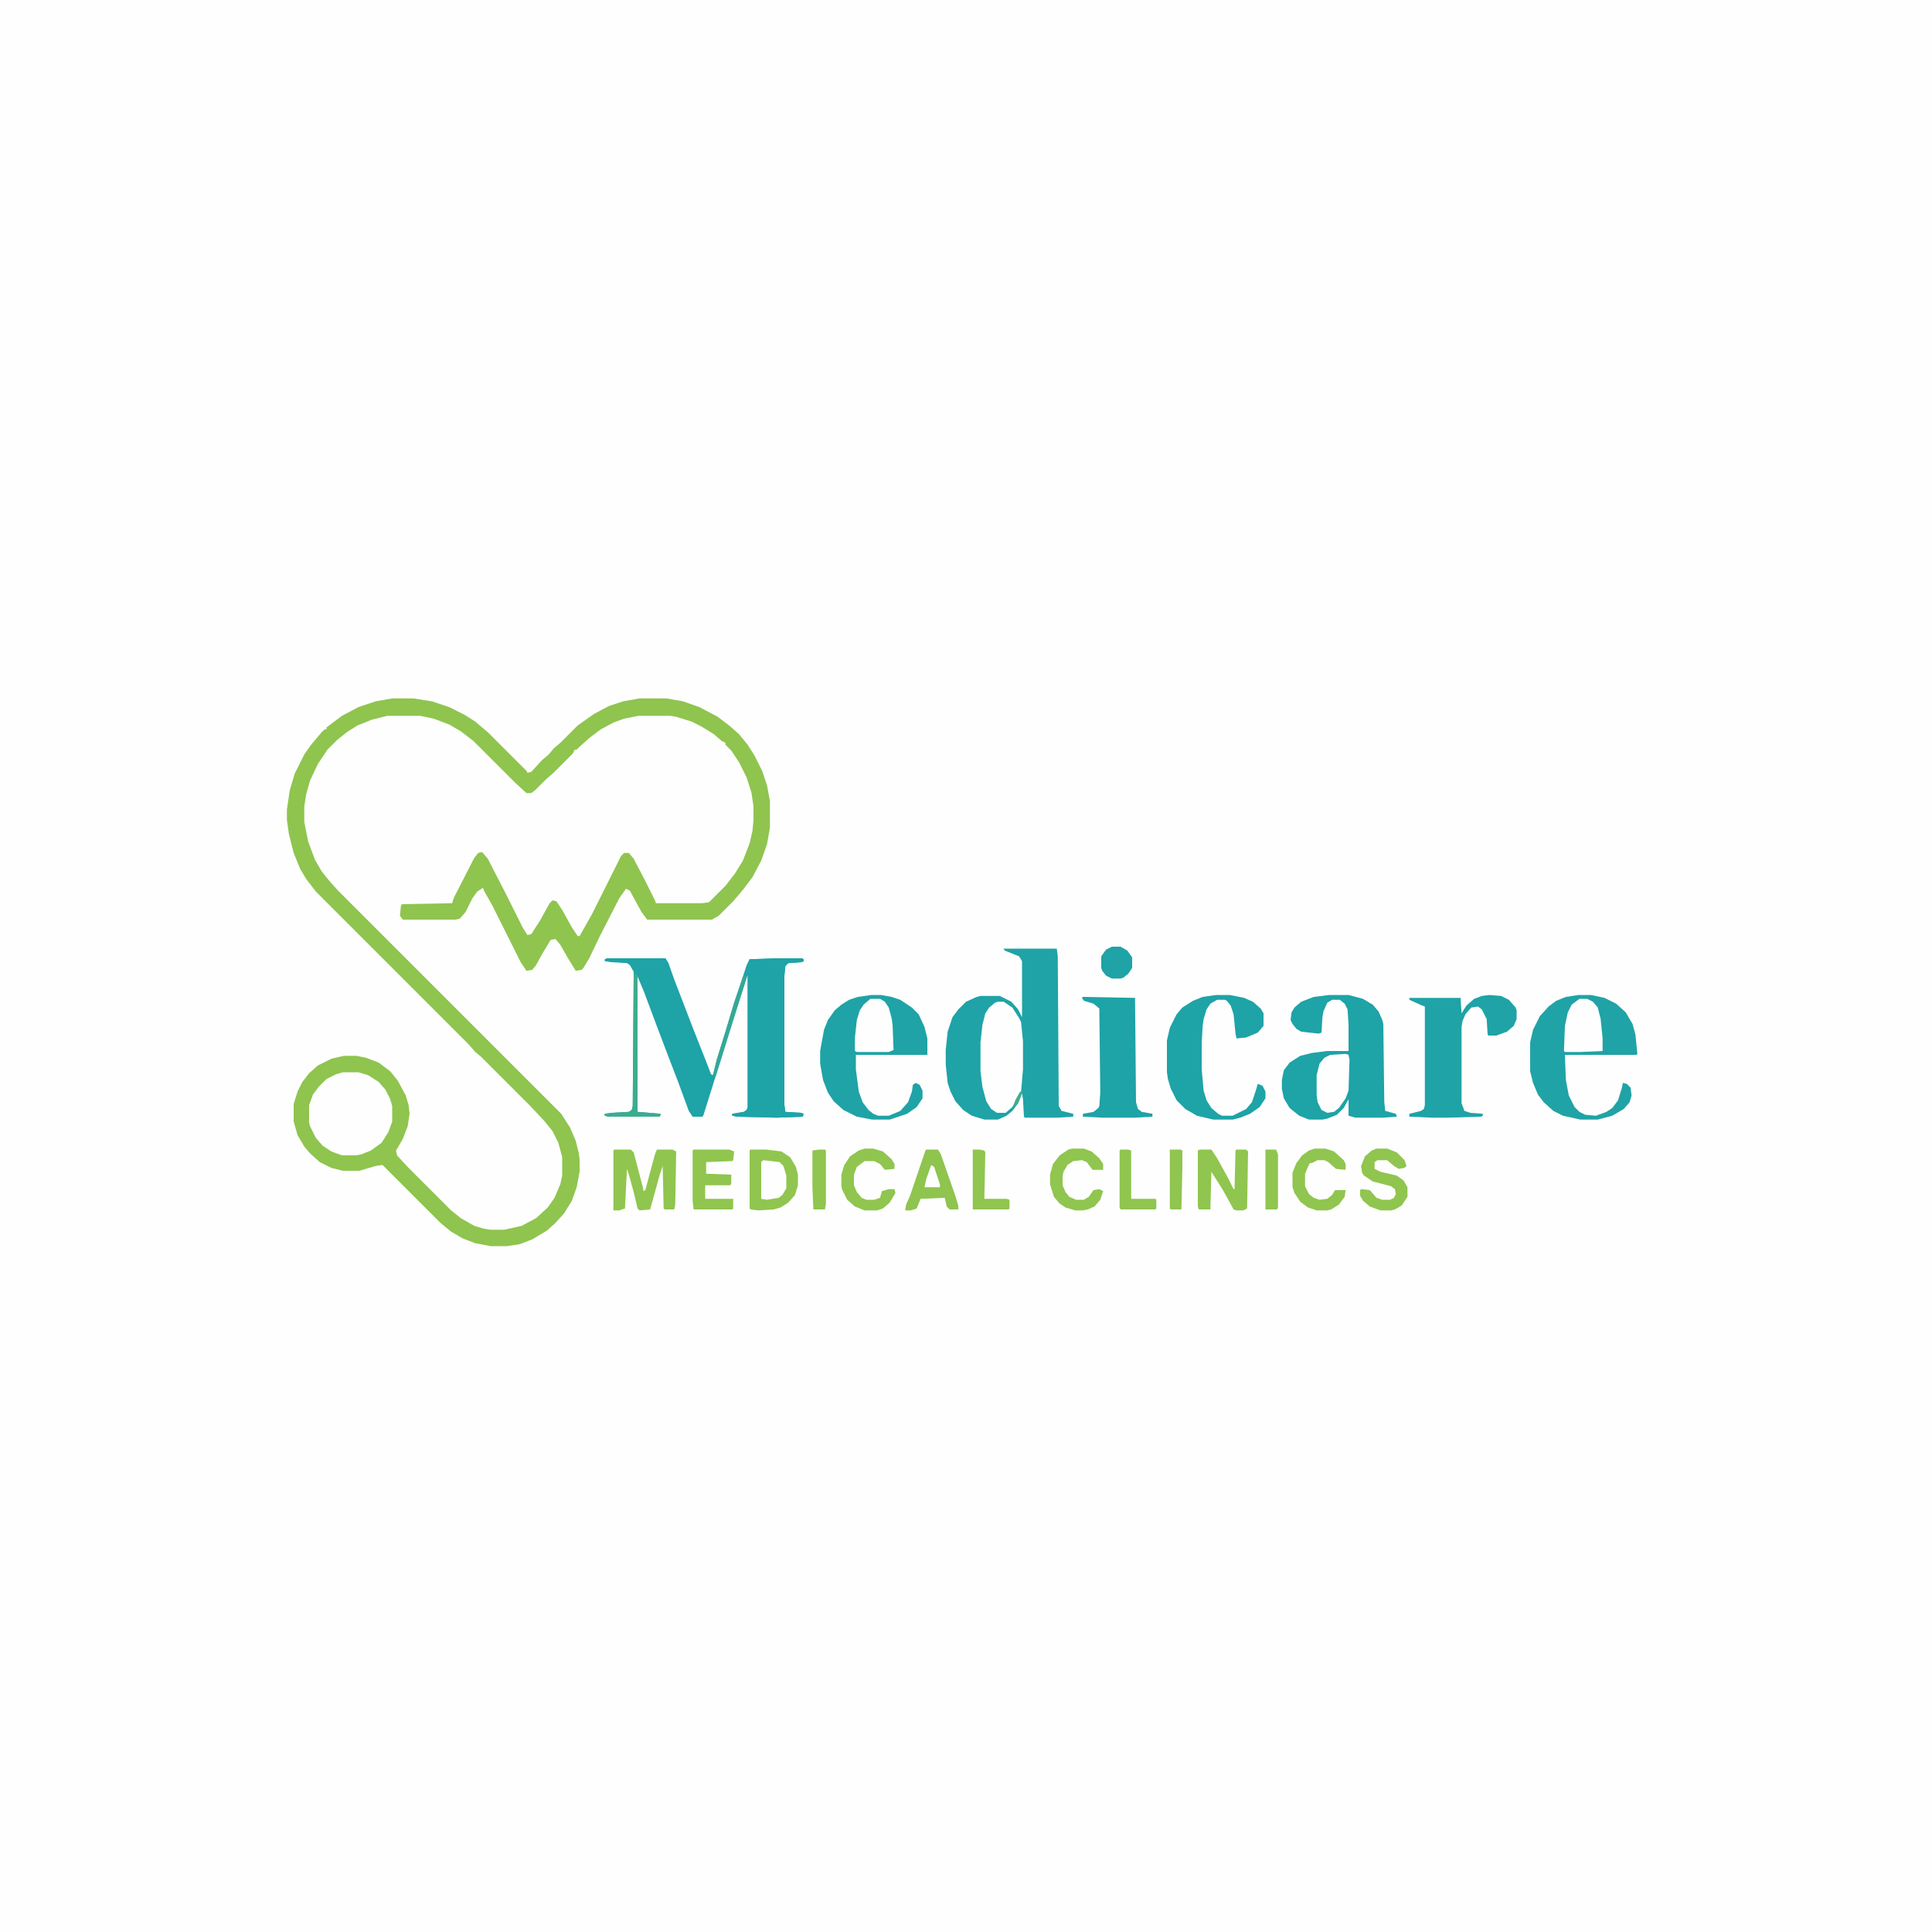
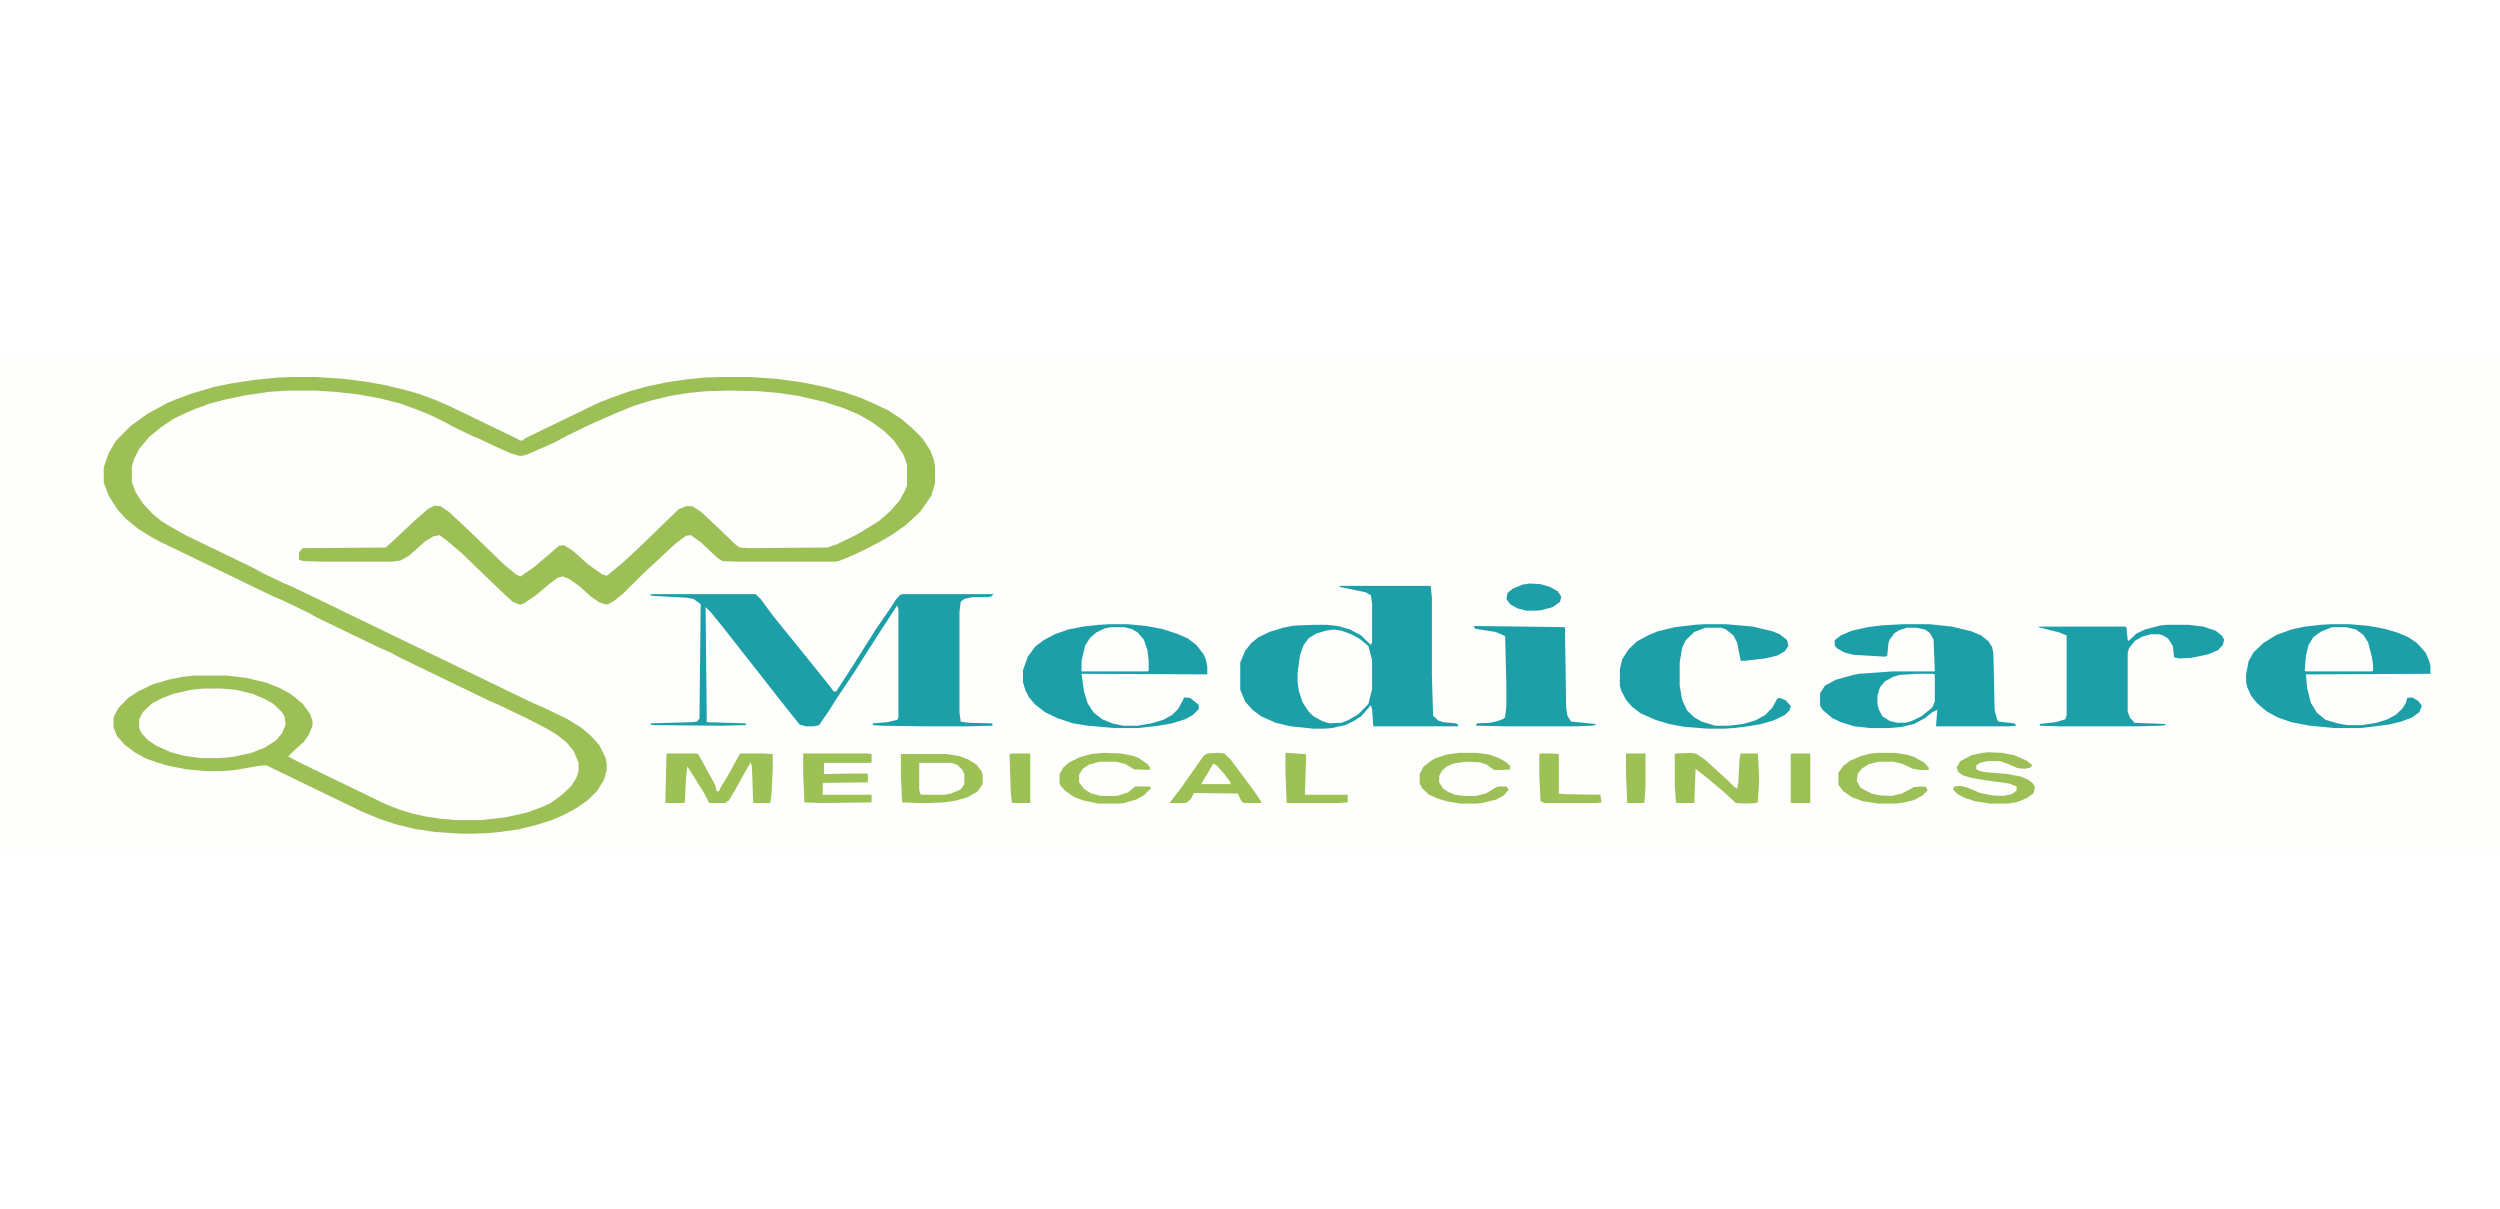
- <svg xmlns="http://www.w3.org/2000/svg" version="1.1" viewBox="0 0 2000 2000" width="1280" height="1280">
-   <path transform="translate(0)" d="m0 0h2e3v2e3h-2e3z" fill="#FEFEFE" />
-   <path transform="translate(406,723)" d="m0 0h22l19 3 18 6 16 8 11 7 13 11 40 40 1 2 4-1 11-12 7-6 5-6 7-6 18-18 17-12 15-8 15-5 17-3h28l17 3 17 6 19 10 13 10 9 8 9 11 7 11 8 16 5 15 3 16v28l-3 17-6 17-9 17-9 12-11 13-15 15-7 4h-67l-6-8-12-22-4-2-7 10-20 39-11 23-6 10-2 2-6 1-8-13-8-14-5-6-5 1-9 15-6 11-4 5-6 1-6-9-29-58-9-16-1-3-6 4-5 7-7 14-6 7-5 1h-54l-3-4 1-10 1-2 52-1 2-6 21-41 4-5 4-1 6 7 18 35 18 36 5 8 4-1 9-14 10-18 3-3 4 1 6 9 10 18 6 9h2l13-23 30-60 3-3h5l5 6 12 23 10 20 1 3h48l7-1 17-17 10-13 8-13 7-18 3-13 1-11v-14l-2-14-5-16-8-16-8-12-6-6v-2l-4-2-8-7-13-8-10-5-16-5-6-1h-33l-15 3-11 4-13 7-12 9-10 9-3 3h-2l-2 4-20 20-8 7-11 11-4 3h-5l-12-11-43-43-13-10-12-7-16-6-14-3h-34l-16 4-15 6-11 7-10 8-10 10-10 15-8 17-4 14-2 13v16l4 20 7 19 7 12 8 10 9 10 231 231 9 14 6 14 3 12 1 7v13l-3 16-5 14-8 13-9 10-9 8-15 9-13 5-13 2h-17l-16-3-13-5-12-7-11-9-60-60-7 1-17 5h-17l-12-3-12-6-10-9-6-7-7-12-4-14v-18l4-13 5-10 7-9 9-8 14-7 13-3h13l10 2 13 5 12 9 8 10 8 15 3 10 1 9-2 13-5 13-7 12 1 5 11 12 45 45 10 8 14 8 10 3 7 1h14l18-4 15-8 12-11 7-10 6-14 2-9v-19l-4-15-6-12-8-10-15-16-51-51-6-5-7-8-158-158-10-13-6-10-7-17-5-20-2-14v-11l3-20 5-17 10-20 7-10 11-13 3-3h2v-2l16-12 17-9 18-6z" fill="#8FC44F" />
-   <path transform="translate(1039,982)" d="m0 0h55l1 8 1 155 3 5 12 3v3l-16 1h-34l-1-1-1-18-1-6-4 10-6 8-6 5-9 4h-14l-13-4-9-6-8-9-5-10-3-9-2-19v-15l2-19 5-15 6-8 8-8 11-5 4-1h20l12 6 7 8 4 8v-58l-3-5-15-6z" fill="#1FA3A7" />
-   <path transform="translate(628,992)" d="m0 0h61l3 5 6 17 20 52 15 38 3 8 2 1 4-16 9-29 9-30 12-36 4-9 37-1h17l2 1v2l-2 1-14 1-3 3-1 10v134l1 7 16 1 3 1-1 3-27 1-41-1-5-1v-2l12-2 3-2 1-3v-137l-9 28-20 64-17 54-1 1h-10l-4-6-11-30-10-26-11-29-15-40-6-14v140l24 2-1 3h-53l-4-1v-2l7-1 18-1 3-2 1-4 1-139-4-7-3-2-17-1-6-1v-2z" fill="#1EA3A7" />
-   <path transform="translate(1376,1030)" d="m0 0h20l15 4 10 6 6 7 4 9 1 4 1 81 1 9 11 3 1 3-15 1h-28l-7-2v-17l-5 9-7 7-10 4-5 1h-14l-10-4-10-8-6-10-2-10v-9l2-10 6-8 11-7 12-3 16-2h22v-27l-1-16-3-6-5-4h-8l-5 3-4 9-1 6-1 16-3 1-18-2-5-3-4-5-2-4 1-8 3-5 7-6 13-5z" fill="#1EA3A7" />
-   <path transform="translate(1634,1030)" d="m0 0h13l14 3 12 6 10 9 7 12 3 11 2 20-1 1h-74l1 26 3 16 6 12 5 5 6 3 11 1 11-4 6-4 6-8 4-13 1-5 4 1 4 4 1 8-2 7-6 7-12 7-15 4h-18l-18-4-10-5-10-9-6-8-5-12-3-12v-30l3-13 7-14 9-10 8-6 10-4z" fill="#20A3A6" />
-   <path transform="translate(902,1030)" d="m0 0h10l11 2 9 3 12 8 7 7 6 13 3 12v17h-74v15l3 23 4 11 6 8 5 4 5 2h11l12-5 8-9 4-11 1-7 3-2 4 2 3 6v8l-6 9-10 7-18 6h-18l-16-3-14-7-10-9-6-9-5-13-3-17v-13l4-22 4-10 7-10 7-6 8-5 9-3z" fill="#1FA3A6" />
-   <path transform="translate(801,992)" d="m0 0h29l2 1v2l-2 1-14 1-3 3-1 10v134l1 7 16 1 3 1-1 3-27 1-41-1-5-1v-2l12-2 3-2 1-3v-137l-2 2h-2l3-12 3-6z" fill="#1EA3A7" />
-   <path transform="translate(1542,1030)" d="m0 0 12 1 8 4 7 8 1 3v9l-3 7-7 6-11 4h-8l-1-1-1-16-5-10-4-3-7 1-6 7-3 7-1 6v79l3 8 6 2 13 1v2l-2 1-33 1h-18l-23-1v-3l12-3 3-2 1-4v-102l-5-2-11-5v-2h53l1 16 5-8 8-7 8-3z" fill="#1FA3A6" />
-   <path transform="translate(355,1110)" d="m0 0h16l10 3 11 7 7 8 5 10 2 7v16l-4 11-7 11-11 8-10 4-5 1h-15l-11-4-9-6-7-8-6-12-1-4v-18l4-11 6-8 8-8 10-5z" fill="#FEFEFE" />
-   <path transform="translate(1259,1030)" d="m0 0h14l15 3 9 4 8 7 3 5v13l-6 7-12 5-10 1-1-5-2-20-3-9-4-5-2-1h-8l-7 4-4 6-3 10-1 7-1 18v27l2 22 3 10 5 8 7 6 4 2h11l14-7 6-7 4-12 2-7 5 2 3 6v7l-6 9-10 7-10 4-8 2h-20l-17-4-12-7-9-9-6-12-3-10-1-7v-33l3-13 7-14 6-7 11-7 10-4z" fill="#1EA3A7" />
-   <path transform="translate(1121,1032)" d="m0 0 54 1 1 108 2 7 4 3 11 2v3l-18 1h-34l-20-1v-3l11-2 5-4 1-2 1-14-1-87-6-5-10-3-2-3z" fill="#1EA3A7" />
-   <path transform="translate(1033,1037)" d="m0 0h6l9 6 7 11 2 4 2 20v29l-2 23-9 16-7 6h-9l-6-4-5-8-4-15-2-16v-30l2-18 3-12 4-6 6-5z" fill="#FEFEFE" />
-   <path transform="translate(777,1190)" d="m0 0h16l16 2 9 6 6 10 2 8v11l-3 10-7 8-8 5-7 2-16 1-8-1-1-1v-60z" fill="#90C54F" />
-   <path transform="translate(636,1190)" d="m0 0h17l3 3 10 38v2l2-1 10-37 2-5h16l4 2-1 55-1 5h-10l-1-1-1-44-3 9-10 36-11 1-2-2-4-17-5-18-2-6-2 41-6 2h-6v-62z" fill="#90C54F" />
-   <path transform="translate(1242,1190)" d="m0 0h12l6 9 11 20 6 12h1l1-40 1-1h10l2 2-1 59-4 2h-7l-3-1-11-20-12-19-1 39h-12l-1-3v-58z" fill="#90C54F" />
-   <path transform="translate(901,1034)" d="m0 0h10l5 3 4 6 3 11 1 7 1 26-5 2h-33l-2-1v-14l2-18 3-10 4-6z" fill="#FEFEFE" />
-   <path transform="translate(1635,1034)" d="m0 0h8l6 3 5 6 3 12 2 20v13l-23 1h-16l-1-1 1-26 3-14 4-8z" fill="#FEFEFE" />
-   <path transform="translate(959,1190)" d="m0 0h12l3 5 15 43 3 10v4h-9l-3-3-2-9-25 1-4 10-6 2h-6l1-6 4-9 16-47z" fill="#8FC44F" />
-   <path transform="translate(718,1190)" d="m0 0h37l5 2-1 9-1 1-27 1v12l26 1v9l-1 2h-26v14h29v10l-1 1h-40l-1-9v-52z" fill="#90C54F" />
-   <path transform="translate(1393,1091)" d="m0 0 3 1 1 5-1 32-3 8-7 10-5 4-7 1-6-3-4-8-1-7v-21l3-12 5-6 6-3z" fill="#FEFEFE" />
-   <path transform="translate(1425,1189)" d="m0 0h11l10 4 8 8 2 6-2 2-6 1-5-3-7-6h-10l-3 2v7l6 3 17 4 7 5 4 7v10l-6 9-7 4-4 1h-11l-11-4-7-6-3-5v-6l1-1 9 1 7 8 6 2h8l4-2 2-4-1-5-4-3-19-5-9-6-2-3-1-7 4-10 7-6z" fill="#90C54F" />
-   <path transform="translate(895,1189)" d="m0 0h9l10 3 9 8 3 5v5l-10 1-5-6-6-3h-10l-8 6-3 8v11l3 7 5 6 5 2h8l6-2 2-7 7-2h6l1 4-6 10-7 6-6 2h-13l-10-4-8-7-5-10-1-4v-12l3-10 6-9 9-6z" fill="#90C54F" />
-   <path transform="translate(1110,1189)" d="m0 0h12l8 3 8 7 4 6v6h-11l-6-8-5-2-9 1-6 4-4 7-1 4v10l3 7 4 5 7 3h8l5-3 5-7 6-1 4 2-3 9-6 7-7 3-5 1h-8l-10-3-6-4-6-7-4-13v-10l3-11 7-9 9-6z" fill="#90C54F" />
-   <path transform="translate(1361,1189)" d="m0 0h11l9 3 10 9 2 4v6l-10-1-8-7-4-2h-7l-6 3h-2l-2 4-3 7v13l4 8 5 4 6 2 8-1 5-4 3-5h11l-1 7-6 8-8 5-4 1h-11l-9-3-8-6-6-9-2-6v-15l4-10 6-8 7-5z" fill="#90C54F" />
-   <path transform="translate(1007,1190)" d="m0 0h7l5 1 1 2-1 48h23l3 1v9l-1 1h-37z" fill="#90C54F" />
-   <path transform="translate(1160,1190)" d="m0 0h8l3 1v50h25l1 1v9l-1 1h-36l-1-2v-59z" fill="#90C54F" />
-   <path transform="translate(790,1201)" d="m0 0 17 2 4 4 3 10v13l-4 7-4 3-12 2-6-1v-38z" fill="#FEFEFE" />
-   <path transform="translate(1151,980)" d="m0 0h9l7 4 5 7v11l-4 6-5 4-3 1h-9l-6-3-4-5-1-3v-12l5-7z" fill="#1FA3A6" />
-   <path transform="translate(848,1190)" d="m0 0h6l1 1v55l-1 6h-12l-1-23v-38z" fill="#90C54F" />
-   <path transform="translate(1310,1190)" d="m0 0h11l2 5v55l-1 2h-12z" fill="#90C54F" />
-   <path transform="translate(1211,1190)" d="m0 0h11l2 1v18l-1 43h-11l-1-1z" fill="#90C54F" />
-   <path transform="translate(657,1007)" d="m0 0 3 3v141l24 2-1 3h-53l-4-1v-2l7-1 18-1 3-2 1-4 1-134z" fill="#3CAC8F" />
-   <path transform="translate(771,1010)" d="m0 0h1l-1 8-18 57-12 39-3-1 4-16 9-29 9-30 9-26z" fill="#34A996" />
-   <path transform="translate(964,1206)" d="m0 0 3 2 6 18v3h-16l2-9z" fill="#FEFEFE" />
-   <path transform="translate(1056,1130)" d="m0 0 2 1-4 11-3 3h-2l2-6z" fill="#41AD8C" />
+ <svg xmlns="http://www.w3.org/2000/svg" width="1200px" height="580px" viewBox="0 0 1200 580" version="1.1">
+   <g id="surface1">
+     <path style=" stroke:none;fill-rule:nonzero;fill:rgb(99.608%,99.608%,99.216%);fill-opacity:1;" d="M 0 170.203 L 1200 170.203 L 1200 409.797 L 0 409.797 Z M 0 170.203 " />
+     <path style=" stroke:none;fill-rule:nonzero;fill:rgb(61.176%,75.294%,33.333%);fill-opacity:1;" d="M 140.039 180.969 L 151.758 180.969 L 164.648 181.816 L 175.781 183.234 L 185.156 184.93 L 194.531 187.195 L 201.562 189.18 L 209.766 192.297 L 215.625 194.844 L 248.438 210.703 L 249.023 211.27 L 250.781 211.555 L 251.953 210.422 L 287.109 193.43 L 293.555 190.879 L 302.344 187.766 L 310.547 185.5 L 319.922 183.516 L 329.297 182.102 L 338.086 181.25 L 345.703 180.969 L 360.352 180.969 L 372.656 181.816 L 384.961 183.516 L 396.094 185.781 L 405.469 188.328 L 413.672 191.164 L 420.703 194.277 L 426.562 197.109 L 433.008 201.359 L 438.281 205.891 L 442.969 210.703 L 446.484 216.086 L 448.242 220.617 L 448.828 223.73 L 448.828 231.945 L 447.07 237.891 L 441.797 245.539 L 434.766 252.051 L 428.32 256.582 L 423.047 259.695 L 416.016 263.379 L 410.742 265.93 L 406.055 267.91 L 402.539 269.328 L 400.781 269.609 L 353.906 269.609 L 346.875 269.328 L 344.531 267.91 L 336.328 260.266 L 331.641 256.867 L 329.297 257.148 L 324.023 261.113 L 315.234 269.328 L 309.375 274.707 L 298.828 285.188 L 294.141 288.867 L 291.211 290.281 L 287.695 289.148 L 283.594 286.32 L 278.32 281.504 L 273.047 277.82 L 270.117 276.688 L 267.773 277.258 L 264.258 279.805 L 257.227 285.75 L 251.367 289.719 L 249.609 290.281 L 246.094 288.867 L 239.062 282.352 L 222.07 265.93 L 214.453 259.414 L 210.938 256.867 L 208.008 257.43 L 203.906 259.98 L 196.289 266.777 L 192.188 269.043 L 188.086 269.609 L 155.859 269.609 L 145.898 269.328 L 143.555 268.758 L 143.555 265.078 L 145.312 263.094 L 185.156 262.812 L 191.016 257.43 L 199.805 249.219 L 205.664 244.121 L 208.594 242.703 L 211.523 242.988 L 215.625 245.82 L 225.586 255.164 L 241.992 271.023 L 247.852 275.84 L 250.195 276.688 L 251.367 275.555 L 256.055 272.441 L 263.086 266.492 L 268.359 261.961 L 270.703 261.68 L 274.805 264.227 L 282.422 271.023 L 288.867 275.555 L 291.211 276.406 L 298.828 270.176 L 307.031 262.531 L 325.781 244.406 L 329.297 242.988 L 332.227 242.988 L 336.328 245.539 L 343.359 252.051 L 352.734 261.113 L 355.078 262.812 L 359.18 263.094 L 397.266 262.812 L 401.953 261.113 L 410.742 256.867 L 416.016 253.75 L 421.875 250.07 L 427.148 245.539 L 431.836 240.156 L 434.766 234.773 L 435.352 233.078 L 435.352 222.883 L 433.594 218.066 L 428.906 211.27 L 424.219 206.738 L 418.359 202.492 L 411.914 198.809 L 404.297 195.695 L 395.508 192.859 L 383.203 190.031 L 373.828 188.613 L 363.867 187.766 L 349.805 187.48 L 339.258 187.766 L 330.469 188.613 L 321.68 190.031 L 312.305 192.297 L 304.102 194.844 L 296.484 197.961 L 290.625 200.508 L 283.594 203.625 L 271.289 209.57 L 267.188 211.836 L 264.258 213.25 L 252.539 218.352 L 249.609 218.914 L 244.922 217.5 L 237.305 214.102 L 230.859 210.984 L 226.172 209.004 L 217.383 204.758 L 213.281 202.492 L 205.664 198.809 L 199.219 196.258 L 192.188 193.711 L 182.227 191.164 L 171.094 189.18 L 160.547 188.047 L 151.172 187.48 L 138.867 187.48 L 129.492 188.047 L 117.773 189.746 L 108.398 191.727 L 100.781 193.711 L 93.75 196.258 L 87.891 198.809 L 83.203 201.074 L 77.344 205.039 L 71.484 209.852 L 66.797 215.516 L 64.453 220.047 L 63.281 224.016 L 63.281 231.375 L 65.039 236.191 L 68.555 241.57 L 72.656 246.102 L 77.344 250.07 L 82.031 252.898 L 89.062 256.867 L 121.875 272.727 L 125.977 274.992 L 135.938 279.805 L 140.625 281.789 L 256.055 337.578 L 260.742 339.562 L 272.461 345.227 L 278.906 349.188 L 283.594 353.156 L 287.695 357.688 L 290.625 363.633 L 291.211 366.75 L 291.211 369.578 L 290.039 374.109 L 286.523 379.773 L 281.836 384.305 L 276.562 387.988 L 270.117 391.387 L 264.844 393.652 L 256.641 396.203 L 248.438 398.184 L 240.234 399.316 L 234.375 399.883 L 227.93 400.164 L 220.898 400.164 L 208.594 399.316 L 199.219 397.898 L 189.844 395.633 L 182.227 393.086 L 174.023 389.688 L 127.734 367.312 L 124.219 367.598 L 113.086 369.578 L 106.641 370.148 L 99.023 370.148 L 89.648 369.297 L 80.859 367.598 L 75 365.898 L 69.727 363.914 L 65.039 361.367 L 59.766 357.402 L 56.25 353.438 L 54.492 349.188 L 54.492 344.375 L 56.836 339.844 L 61.523 335.031 L 66.211 331.914 L 73.242 328.516 L 80.859 326.25 L 87.891 324.836 L 93.164 324.266 L 108.984 324.266 L 118.359 325.398 L 127.734 327.664 L 134.18 330.215 L 139.453 333.047 L 145.312 337.859 L 148.828 342.676 L 150 346.074 L 150 348.34 L 148.242 352.586 L 145.898 355.984 L 141.211 360.234 L 138.281 363.066 L 143.555 365.898 L 185.156 386.008 L 191.602 388.555 L 198.047 390.539 L 204.492 391.953 L 212.109 393.086 L 219.141 393.652 L 230.859 393.652 L 243.164 392.234 L 253.125 389.969 L 260.742 387.141 L 264.844 385.156 L 270.117 381.191 L 274.219 377.227 L 276.562 373.547 L 277.734 370.148 L 277.734 366.18 L 275.391 360.516 L 271.875 356.27 L 267.188 352.586 L 261.914 349.473 L 253.125 344.941 L 239.648 338.43 L 234.961 336.445 L 191.602 315.488 L 187.5 313.223 L 181.641 310.672 L 152.344 296.516 L 148.242 294.25 L 135.352 288.016 L 130.664 286.035 L 76.172 259.695 L 72.07 257.43 L 66.211 253.75 L 60.352 248.938 L 56.25 244.406 L 52.148 237.891 L 49.805 231.66 L 49.805 224.297 L 52.148 217.5 L 55.664 211.555 L 62.695 204.473 L 70.898 198.523 L 76.758 195.41 L 79.688 193.711 L 84.375 191.727 L 91.992 188.898 L 102.539 185.781 L 110.742 184.082 L 121.875 182.383 L 133.008 181.25 Z M 140.039 180.969 " />
+     <path style=" stroke:none;fill-rule:nonzero;fill:rgb(11.373%,62.353%,65.49%);fill-opacity:1;" d="M 642.773 281.219 L 686.719 281.219 L 687.305 286.883 L 687.305 324.266 L 687.891 343.523 L 690.234 345.789 L 692.578 346.641 L 699.023 347.207 L 700.195 348.34 L 699.609 348.625 L 659.18 348.625 L 658.594 340.41 L 658.008 338.43 L 655.664 341.258 L 653.32 343.809 L 649.805 346.074 L 645.703 348.055 L 639.258 349.473 L 635.742 349.758 L 630.469 349.758 L 619.336 348.625 L 612.305 346.922 L 605.273 343.809 L 601.172 340.695 L 597.656 336.727 L 595.312 331.062 L 595.312 318.039 L 597.656 312.375 L 600.586 308.691 L 604.102 305.859 L 609.375 303.312 L 615.82 301.328 L 619.922 300.477 L 622.852 300.195 L 631.055 299.914 L 636.914 299.914 L 642.188 300.477 L 648.047 302.18 L 653.32 305.008 L 658.008 309.539 L 658.594 308.406 L 658.594 289.719 L 658.008 285.75 L 655.664 284.336 L 643.359 281.789 Z M 642.773 281.219 " />
+     <path style=" stroke:none;fill-rule:nonzero;fill:rgb(11.373%,62.353%,65.49%);fill-opacity:1;" d="M 312.305 285.188 L 362.695 285.188 L 365.039 287.453 L 370.898 295.383 L 380.273 306.992 L 390.82 320.02 L 397.852 328.797 L 400.195 331.914 L 401.367 331.914 L 410.156 318.32 L 420.117 302.461 L 427.148 292.266 L 430.078 287.734 L 431.836 285.75 L 433.008 285.188 L 476.953 285.188 L 475.781 286.32 L 474.023 286.602 L 466.992 286.602 L 462.891 287.453 L 461.133 288.867 L 460.547 293.68 L 460.547 342.109 L 461.133 346.359 L 464.648 346.922 L 476.367 347.207 L 476.367 348.34 L 465.234 348.625 L 442.969 348.625 L 423.047 348.34 L 418.945 348.055 L 418.945 347.207 L 425.977 346.641 L 430.664 345.508 L 431.25 344.375 L 431.25 292.547 L 430.664 290.566 L 421.289 305.008 L 408.984 324.266 L 401.953 334.746 L 397.266 342.109 L 393.164 348.055 L 390.82 348.625 L 386.719 348.625 L 383.789 347.773 L 375 336.727 L 365.039 323.984 L 355.664 312.09 L 347.461 301.609 L 341.016 293.68 L 338.672 291.414 L 339.258 346.641 L 358.008 347.207 L 358.008 348.055 L 346.289 348.34 L 313.477 348.055 L 312.305 347.773 L 312.305 347.207 L 332.227 346.641 L 334.57 346.359 L 335.742 344.941 L 336.328 290 L 332.812 287.453 L 329.297 286.883 L 313.477 286.035 L 312.305 285.75 Z M 312.305 285.188 " />
+     <path style=" stroke:none;fill-rule:nonzero;fill:rgb(11.373%,62.353%,65.882%);fill-opacity:1;" d="M 912.891 299.629 L 926.367 299.629 L 936.914 300.762 L 946.289 303.027 L 950.977 305.008 L 954.492 307.844 L 956.25 310.672 L 956.836 313.789 L 957.422 340.977 L 958.594 345.227 L 959.18 346.359 L 966.797 347.207 L 967.969 348.34 L 964.453 348.625 L 929.297 348.625 L 929.883 340.695 L 927.539 341.828 L 924.023 344.656 L 918.75 347.492 L 912.891 348.906 L 906.445 349.473 L 897.656 349.473 L 890.039 348.625 L 883.594 346.641 L 879.492 344.656 L 874.805 340.695 L 873.633 338.711 L 873.633 332.766 L 875.977 329.082 L 881.25 326.25 L 889.453 323.984 L 892.383 323.418 L 908.203 322.285 L 928.711 322.285 L 928.125 306.992 L 926.367 303.875 L 924.023 302.18 L 919.922 301.328 L 915.234 301.328 L 911.719 302.461 L 909.375 303.875 L 907.031 306.992 L 906.445 308.691 L 905.859 314.922 L 904.688 315.203 L 890.039 314.355 L 885.352 313.223 L 881.836 311.242 L 880.664 309.824 L 880.664 307.273 L 883.594 305.008 L 888.867 302.742 L 896.484 301.047 L 902.93 300.195 Z M 912.891 299.629 " />
+     <path style=" stroke:none;fill-rule:nonzero;fill:rgb(11.373%,62.353%,65.49%);fill-opacity:1;" d="M 1118.555 299.629 L 1127.93 299.629 L 1137.305 300.477 L 1144.922 301.895 L 1151.367 303.875 L 1156.055 305.859 L 1160.156 308.691 L 1164.258 313.223 L 1166.016 317.188 L 1166.602 319.734 L 1166.602 323.418 L 1106.836 323.703 L 1107.422 330.215 L 1109.18 337.297 L 1112.109 342.109 L 1116.211 345.508 L 1122.07 347.207 L 1126.758 348.055 L 1133.789 348.055 L 1140.82 346.922 L 1146.094 345.227 L 1150.195 342.961 L 1153.125 340.125 L 1154.883 337.297 L 1155.469 335.031 L 1157.812 334.746 L 1160.742 336.445 L 1162.5 338.711 L 1161.328 341.828 L 1157.812 344.375 L 1152.539 346.359 L 1146.68 347.773 L 1135.547 349.188 L 1133.203 349.473 L 1120.898 349.473 L 1108.594 348.34 L 1099.805 346.641 L 1093.359 344.375 L 1088.086 341.543 L 1083.398 337.578 L 1080.469 333.898 L 1078.711 329.93 L 1078.125 327.383 L 1078.125 323.703 L 1079.297 317.469 L 1081.641 313.223 L 1086.328 308.691 L 1090.43 306.141 L 1092.773 304.727 L 1099.805 302.18 L 1106.25 300.762 L 1113.867 299.914 Z M 1118.555 299.629 " />
+     <path style=" stroke:none;fill-rule:nonzero;fill:rgb(11.373%,62.353%,65.49%);fill-opacity:1;" d="M 532.617 299.629 L 541.406 299.629 L 550.195 300.477 L 557.812 301.895 L 564.844 304.16 L 570.117 306.426 L 574.219 309.539 L 577.734 314.07 L 578.906 316.906 L 579.492 320.02 L 579.492 323.703 L 519.141 323.418 L 520.312 331.914 L 522.07 337.578 L 525 342.109 L 529.102 345.227 L 533.789 347.207 L 539.062 348.34 L 546.094 348.34 L 552.539 347.207 L 558.398 345.508 L 562.5 343.242 L 565.43 340.41 L 567.773 336.164 L 568.359 334.746 L 571.289 335.031 L 574.805 337.859 L 575.391 338.43 L 575.391 340.41 L 572.461 343.242 L 568.945 345.227 L 562.5 347.207 L 556.055 348.34 L 546.094 349.473 L 534.961 349.473 L 522.07 348.34 L 515.039 347.207 L 507.422 344.656 L 501.562 341.828 L 496.875 338.145 L 493.945 334.746 L 492.188 331.348 L 491.016 327.383 L 491.016 321.719 L 493.359 315.203 L 496.875 310.391 L 500.977 307.273 L 506.25 304.445 L 512.695 302.18 L 519.727 300.762 L 527.344 299.914 Z M 532.617 299.629 " />
+     <path style=" stroke:none;fill-rule:nonzero;fill:rgb(99.608%,99.608%,99.216%);fill-opacity:1;" d="M 97.852 330.5 L 106.055 330.5 L 113.086 331.062 L 121.289 333.047 L 127.148 335.594 L 131.25 337.859 L 135.352 341.828 L 136.523 343.809 L 137.109 347.773 L 135.352 352.023 L 132.422 355.422 L 127.148 358.82 L 120.703 361.367 L 113.086 363.066 L 108.984 363.633 L 104.297 363.914 L 96.68 363.914 L 88.477 362.781 L 82.031 361.086 L 75 357.969 L 70.898 355.137 L 67.969 352.023 L 66.797 349.473 L 66.797 345.227 L 68.555 341.828 L 72.656 337.859 L 77.93 335.031 L 83.203 333.047 L 91.992 331.062 Z M 97.852 330.5 " />
+     <path style=" stroke:none;fill-rule:nonzero;fill:rgb(11.373%,62.353%,65.882%);fill-opacity:1;" d="M 1040.039 299.914 L 1050.586 299.914 L 1057.617 300.762 L 1063.477 302.742 L 1066.406 305.008 L 1067.578 306.992 L 1066.992 309.539 L 1064.648 312.09 L 1059.961 314.07 L 1051.758 315.773 L 1045.898 316.055 L 1043.555 315.488 L 1042.969 310.109 L 1040.625 306.426 L 1038.281 305.008 L 1036.523 304.445 L 1032.422 304.445 L 1028.32 305.578 L 1024.805 307.559 L 1021.875 311.242 L 1021.289 313.508 L 1021.289 341.543 L 1022.461 344.656 L 1024.219 346.359 L 1024.219 346.922 L 1039.453 347.492 L 1039.453 348.055 L 1037.109 348.34 L 1027.148 348.625 L 988.477 348.625 L 979.102 348.34 L 979.102 347.492 L 986.719 346.641 L 991.406 345.227 L 991.992 343.242 L 991.992 305.008 L 988.477 303.594 L 978.516 301.047 L 978.516 300.762 L 1020.117 300.762 L 1020.703 301.047 L 1021.289 307.273 L 1021.875 307.559 L 1025.391 304.16 L 1029.492 302.18 L 1037.109 300.195 Z M 1040.039 299.914 " />
+     <path style=" stroke:none;fill-rule:nonzero;fill:rgb(11.373%,62.353%,65.49%);fill-opacity:1;" d="M 817.969 299.629 L 828.516 299.629 L 841.406 300.762 L 850.781 303.027 L 854.297 304.445 L 857.812 307.273 L 858.398 310.109 L 856.641 312.656 L 853.125 314.641 L 847.266 316.055 L 837.305 317.188 L 835.547 317.188 L 833.789 308.406 L 832.031 305.008 L 828.516 302.18 L 826.172 301.328 L 818.555 301.328 L 813.281 303.312 L 809.18 307.273 L 807.422 310.957 L 806.25 318.039 L 806.25 329.082 L 807.422 335.879 L 809.766 340.977 L 813.281 344.375 L 816.797 346.359 L 823.242 348.34 L 829.688 348.34 L 836.719 347.492 L 842.578 345.789 L 847.266 343.242 L 850.781 339.562 L 853.125 335.312 L 854.297 335.031 L 857.227 336.164 L 859.57 338.992 L 858.984 340.977 L 856.641 343.242 L 851.367 345.789 L 845.508 347.492 L 839.062 348.625 L 832.031 349.473 L 827.93 349.758 L 819.727 349.758 L 808.594 348.906 L 800.977 347.492 L 794.531 345.508 L 787.5 342.391 L 783.398 339.277 L 780.469 335.879 L 778.125 331.348 L 777.539 329.082 L 777.539 321.152 L 778.711 316.336 L 781.641 311.805 L 785.742 307.844 L 791.016 305.008 L 795.703 303.027 L 803.906 301.047 L 813.281 299.914 Z M 817.969 299.629 " />
+     <path style=" stroke:none;fill-rule:nonzero;fill:rgb(11.373%,62.353%,65.49%);fill-opacity:1;" d="M 707.812 300.477 L 731.836 300.762 L 751.172 301.047 L 751.758 339.562 L 752.344 343.523 L 754.102 346.359 L 765.82 347.492 L 765.82 348.055 L 764.062 348.34 L 756.445 348.625 L 722.461 348.625 L 708.398 348.34 L 708.984 347.207 L 715.43 346.922 L 718.945 346.074 L 721.875 344.941 L 722.461 344.094 L 723.047 338.992 L 723.047 328.516 L 722.461 305.293 L 717.773 303.312 L 708.398 301.895 L 707.227 300.762 Z M 707.812 300.477 " />
+     <path style=" stroke:none;fill-rule:nonzero;fill:rgb(99.608%,99.608%,99.216%);fill-opacity:1;" d="M 640.43 302.18 L 643.945 302.742 L 648.633 304.445 L 652.734 306.711 L 656.836 310.109 L 658.594 316.906 L 658.594 330.781 L 656.836 337.859 L 652.148 342.676 L 647.461 345.508 L 643.945 346.922 L 638.086 347.207 L 634.57 346.074 L 630.469 343.809 L 628.125 341.543 L 625.195 337.012 L 623.438 331.633 L 622.852 327.383 L 622.852 322.852 L 624.023 314.355 L 625.781 309.539 L 628.125 306.426 L 631.641 304.16 L 636.328 302.742 Z M 640.43 302.18 " />
+     <path style=" stroke:none;fill-rule:nonzero;fill:rgb(61.569%,75.686%,33.333%);fill-opacity:1;" d="M 432.422 361.934 L 454.102 361.934 L 459.961 362.781 L 464.648 364.484 L 468.75 367.031 L 471.094 370.148 L 471.68 371.844 L 471.68 376.375 L 469.336 379.773 L 464.648 382.609 L 458.789 384.305 L 452.93 385.156 L 446.484 385.438 L 440.625 385.438 L 433.008 385.156 L 432.422 372.695 Z M 432.422 361.934 " />
+     <path style=" stroke:none;fill-rule:nonzero;fill:rgb(61.569%,75.686%,33.333%);fill-opacity:1;" d="M 320.508 361.648 L 333.984 361.648 L 335.156 361.934 L 343.359 376.945 L 343.945 379.773 L 345.117 379.773 L 345.703 378.359 L 349.805 371.562 L 355.078 361.934 L 355.664 361.648 L 366.211 361.648 L 370.898 361.934 L 370.898 369.863 L 370.312 381.191 L 369.727 385.438 L 361.523 385.438 L 360.938 368.164 L 360.352 365.898 L 358.008 369.863 L 353.32 378.359 L 349.805 384.305 L 348.047 385.438 L 340.43 385.438 L 338.086 380.906 L 332.812 372.414 L 329.883 367.883 L 329.297 373.547 L 328.711 385.156 L 328.125 385.438 L 319.336 385.438 L 319.922 361.934 Z M 320.508 361.648 " />
+     <path style=" stroke:none;fill-rule:nonzero;fill:rgb(61.569%,75.686%,33.333%);fill-opacity:1;" d="M 812.109 361.367 L 814.453 361.934 L 818.555 364.766 L 829.102 374.395 L 832.617 377.793 L 833.789 378.641 L 834.375 375.812 L 834.961 364.484 L 835.547 361.648 L 843.75 361.648 L 844.336 371.844 L 844.336 376.094 L 843.75 384.875 L 843.164 385.438 L 837.891 385.723 L 833.203 385.438 L 827.344 380.059 L 820.312 374.109 L 813.867 369.016 L 813.281 385.438 L 804.492 385.438 L 803.906 376.945 L 803.906 361.934 L 804.492 361.648 Z M 812.109 361.367 " />
+     <path style=" stroke:none;fill-rule:nonzero;fill:rgb(99.608%,99.608%,99.216%);fill-opacity:1;" d="M 533.203 301.047 L 539.648 301.047 L 543.164 301.895 L 546.094 303.594 L 549.023 306.992 L 550.781 312.09 L 551.367 317.188 L 551.367 322 L 550.781 322.285 L 519.141 322.285 L 519.141 317.188 L 520.898 309.824 L 523.242 306.141 L 526.172 303.594 L 530.273 301.609 Z M 533.203 301.047 " />
+     <path style=" stroke:none;fill-rule:nonzero;fill:rgb(99.608%,99.608%,99.216%);fill-opacity:1;" d="M 1119.727 301.047 L 1126.172 301.047 L 1130.859 302.18 L 1134.375 304.727 L 1136.719 308.406 L 1138.477 315.203 L 1139.062 319.172 L 1139.062 322 L 1138.477 322.285 L 1106.836 322.285 L 1106.25 322 L 1106.836 314.922 L 1108.008 309.824 L 1110.352 305.859 L 1113.867 303.312 L 1118.555 301.328 Z M 1119.727 301.047 " />
+     <path style=" stroke:none;fill-rule:nonzero;fill:rgb(99.608%,99.608%,99.216%);fill-opacity:1;" d="M 919.922 323.418 L 927.539 323.418 L 928.711 323.703 L 928.711 336.727 L 927.539 339.562 L 922.266 343.809 L 917.578 346.074 L 914.648 346.922 L 910.547 346.922 L 907.031 346.074 L 903.516 343.809 L 901.758 340.41 L 901.172 337.859 L 901.172 333.898 L 902.344 329.93 L 904.688 327.102 L 908.789 324.836 L 911.719 323.984 Z M 919.922 323.418 " />
+     <path style=" stroke:none;fill-rule:nonzero;fill:rgb(61.569%,75.686%,33.333%);fill-opacity:1;" d="M 584.766 361.367 L 587.695 361.648 L 590.625 364.484 L 601.172 378.641 L 605.273 384.59 L 605.273 385.438 L 597.07 385.438 L 595.898 384.59 L 594.141 380.906 L 573.047 380.625 L 571.875 383.172 L 570.117 384.875 L 568.945 385.438 L 561.328 385.438 L 566.602 378.641 L 577.734 362.781 L 579.492 361.648 Z M 584.766 361.367 " />
+     <path style=" stroke:none;fill-rule:nonzero;fill:rgb(61.569%,75.686%,33.333%);fill-opacity:1;" d="M 385.547 361.648 L 416.016 361.648 L 418.359 361.934 L 418.359 365.898 L 417.773 366.18 L 395.508 366.18 L 395.508 371.562 L 408.984 371.281 L 416.016 371.281 L 416.602 371.562 L 416.602 375.527 L 394.922 375.812 L 394.922 381.477 L 418.359 381.477 L 418.359 385.156 L 394.336 385.438 L 386.133 385.156 L 385.547 371.844 Z M 385.547 361.648 " />
+     <path style=" stroke:none;fill-rule:nonzero;fill:rgb(61.176%,75.294%,33.333%);fill-opacity:1;" d="M 954.492 361.086 L 960.938 361.367 L 966.797 362.5 L 972.656 365.047 L 975.586 367.312 L 974.414 368.445 L 972.07 369.016 L 968.555 368.73 L 963.867 366.75 L 960.938 365.617 L 959.18 365.332 L 953.906 365.332 L 950.391 366.18 L 948.633 367.312 L 948.633 369.297 L 950.391 370.148 L 953.906 370.711 L 963.867 371.562 L 969.727 372.695 L 973.242 374.109 L 975.586 375.812 L 976.758 377.793 L 976.172 380.625 L 973.242 382.891 L 968.555 384.875 L 963.867 385.723 L 955.078 385.723 L 948.047 384.59 L 942.773 382.891 L 939.258 380.906 L 937.5 378.926 L 938.086 377.508 L 941.016 377.227 L 944.531 378.078 L 950.391 380.625 L 956.25 381.758 L 961.523 382.039 L 965.625 381.191 L 967.969 379.492 L 967.969 377.508 L 964.453 376.094 L 952.148 374.395 L 945.703 373.262 L 942.188 372.129 L 939.844 370.43 L 939.258 368.164 L 941.016 365.332 L 946.289 362.5 L 951.562 361.367 Z M 954.492 361.086 " />
+     <path style=" stroke:none;fill-rule:nonzero;fill:rgb(61.176%,75.294%,33.333%);fill-opacity:1;" d="M 901.172 361.367 L 909.375 361.367 L 915.234 362.219 L 918.75 363.352 L 923.438 365.898 L 925.781 368.445 L 925.781 369.578 L 921.68 369.578 L 918.164 369.016 L 913.477 366.75 L 908.789 365.617 L 901.758 365.617 L 897.07 366.75 L 893.555 369.016 L 891.797 371.281 L 891.211 374.68 L 892.969 378.078 L 898.242 380.906 L 902.344 381.758 L 908.203 382.039 L 912.891 380.906 L 918.75 377.793 L 922.266 377.508 L 924.609 377.793 L 925.195 379.492 L 922.852 381.758 L 918.75 384.023 L 914.062 385.156 L 909.961 385.723 L 901.758 385.723 L 894.141 384.59 L 888.867 382.609 L 884.766 379.773 L 882.422 376.66 L 882.422 370.996 L 884.766 367.598 L 888.281 365.047 L 893.555 362.781 L 898.242 361.648 Z M 901.172 361.367 " />
+     <path style=" stroke:none;fill-rule:nonzero;fill:rgb(61.176%,75.294%,33.333%);fill-opacity:1;" d="M 700.195 361.367 L 708.984 361.367 L 714.844 362.219 L 719.531 363.914 L 723.047 365.898 L 724.805 367.598 L 724.805 369.297 L 721.875 369.578 L 717.188 369.578 L 713.672 367.031 L 710.156 365.898 L 703.711 365.617 L 697.852 366.465 L 694.336 367.883 L 691.992 370.148 L 690.82 372.414 L 690.82 375.527 L 692.578 378.359 L 694.922 380.059 L 698.438 381.477 L 702.539 382.039 L 708.398 382.039 L 713.086 380.906 L 718.359 377.793 L 719.531 377.508 L 723.047 377.508 L 724.219 378.926 L 721.875 381.758 L 718.359 383.742 L 711.328 385.438 L 708.398 385.723 L 700.781 385.723 L 694.336 384.59 L 689.648 383.172 L 685.547 381.191 L 682.617 378.359 L 681.445 376.094 L 681.445 371.562 L 683.203 368.164 L 686.719 365.332 L 689.062 363.914 L 694.336 362.219 Z M 700.195 361.367 " />
+     <path style=" stroke:none;fill-rule:nonzero;fill:rgb(61.569%,75.686%,33.333%);fill-opacity:1;" d="M 529.688 361.367 L 537.891 361.648 L 543.75 362.781 L 546.68 363.914 L 550.781 366.75 L 551.953 368.164 L 551.953 369.578 L 544.336 369.297 L 540.234 366.75 L 535.547 365.617 L 527.93 365.617 L 522.656 367.031 L 519.727 369.016 L 517.969 371.844 L 517.969 375.527 L 520.312 378.641 L 523.828 380.906 L 528.516 382.039 L 536.133 382.039 L 541.406 380.344 L 544.922 377.508 L 551.953 377.508 L 552.539 378.359 L 549.023 381.758 L 545.508 383.742 L 539.648 385.438 L 537.305 385.723 L 527.344 385.723 L 520.312 384.305 L 515.625 382.609 L 511.523 379.773 L 509.18 377.227 L 508.594 376.094 L 508.594 371.562 L 510.352 368.445 L 513.281 365.898 L 518.555 363.352 L 523.828 361.934 Z M 529.688 361.367 " />
+     <path style=" stroke:none;fill-rule:nonzero;fill:rgb(99.608%,99.608%,99.216%);fill-opacity:1;" d="M 441.211 366.18 L 456.445 366.18 L 459.375 367.031 L 461.719 369.297 L 462.891 371.562 L 462.891 376.375 L 461.133 378.926 L 456.445 380.906 L 453.516 381.477 L 442.383 381.477 L 441.797 381.191 L 441.211 378.926 Z M 441.211 366.18 " />
+     <path style=" stroke:none;fill-rule:nonzero;fill:rgb(61.569%,75.686%,33.333%);fill-opacity:1;" d="M 617.578 361.367 L 626.367 361.934 L 626.953 362.219 L 626.367 381.477 L 646.875 381.477 L 646.875 385.156 L 642.188 385.438 L 617.578 385.438 L 616.992 369.863 L 616.992 361.648 Z M 617.578 361.367 " />
+     <path style=" stroke:none;fill-rule:nonzero;fill:rgb(61.569%,75.686%,33.333%);fill-opacity:1;" d="M 739.453 361.648 L 744.727 361.648 L 748.242 361.934 L 748.242 380.906 L 751.172 381.191 L 768.164 381.477 L 768.75 385.156 L 766.406 385.438 L 741.211 385.438 L 739.453 384.59 L 738.867 372.129 L 738.867 361.934 Z M 739.453 361.648 " />
+     <path style=" stroke:none;fill-rule:nonzero;fill:rgb(11.765%,62.353%,65.49%);fill-opacity:1;" d="M 734.18 280.086 L 739.453 280.371 L 744.141 281.789 L 747.656 283.77 L 749.414 286.32 L 748.828 288.867 L 745.312 291.414 L 740.039 292.832 L 737.695 293.117 L 732.422 293.117 L 728.32 291.984 L 724.805 290 L 723.047 287.453 L 723.633 284.617 L 725.977 282.637 L 730.664 280.656 Z M 734.18 280.086 " />
+     <path style=" stroke:none;fill-rule:nonzero;fill:rgb(61.569%,75.686%,33.333%);fill-opacity:1;" d="M 860.156 361.648 L 868.359 361.648 L 868.945 361.934 L 868.945 385.438 L 859.57 385.438 L 859.57 361.934 Z M 860.156 361.648 " />
+     <path style=" stroke:none;fill-rule:nonzero;fill:rgb(61.569%,75.686%,33.333%);fill-opacity:1;" d="M 486.328 361.648 L 494.531 361.648 L 494.531 385.156 L 493.945 385.438 L 485.742 385.438 L 485.156 380.059 L 484.57 361.934 Z M 486.328 361.648 " />
+     <path style=" stroke:none;fill-rule:nonzero;fill:rgb(61.569%,75.686%,33.333%);fill-opacity:1;" d="M 780.469 361.648 L 789.844 361.648 L 789.844 377.793 L 789.258 385.438 L 781.055 385.438 L 780.469 370.711 Z M 780.469 361.648 " />
+     <path style=" stroke:none;fill-rule:nonzero;fill:rgb(99.608%,99.608%,99.216%);fill-opacity:1;" d="M 582.422 366.465 L 584.18 367.598 L 587.695 371.562 L 590.625 375.527 L 590.625 376.375 L 576.562 376.375 L 580.078 370.43 Z M 582.422 366.465 " />
+   </g>
</svg>
